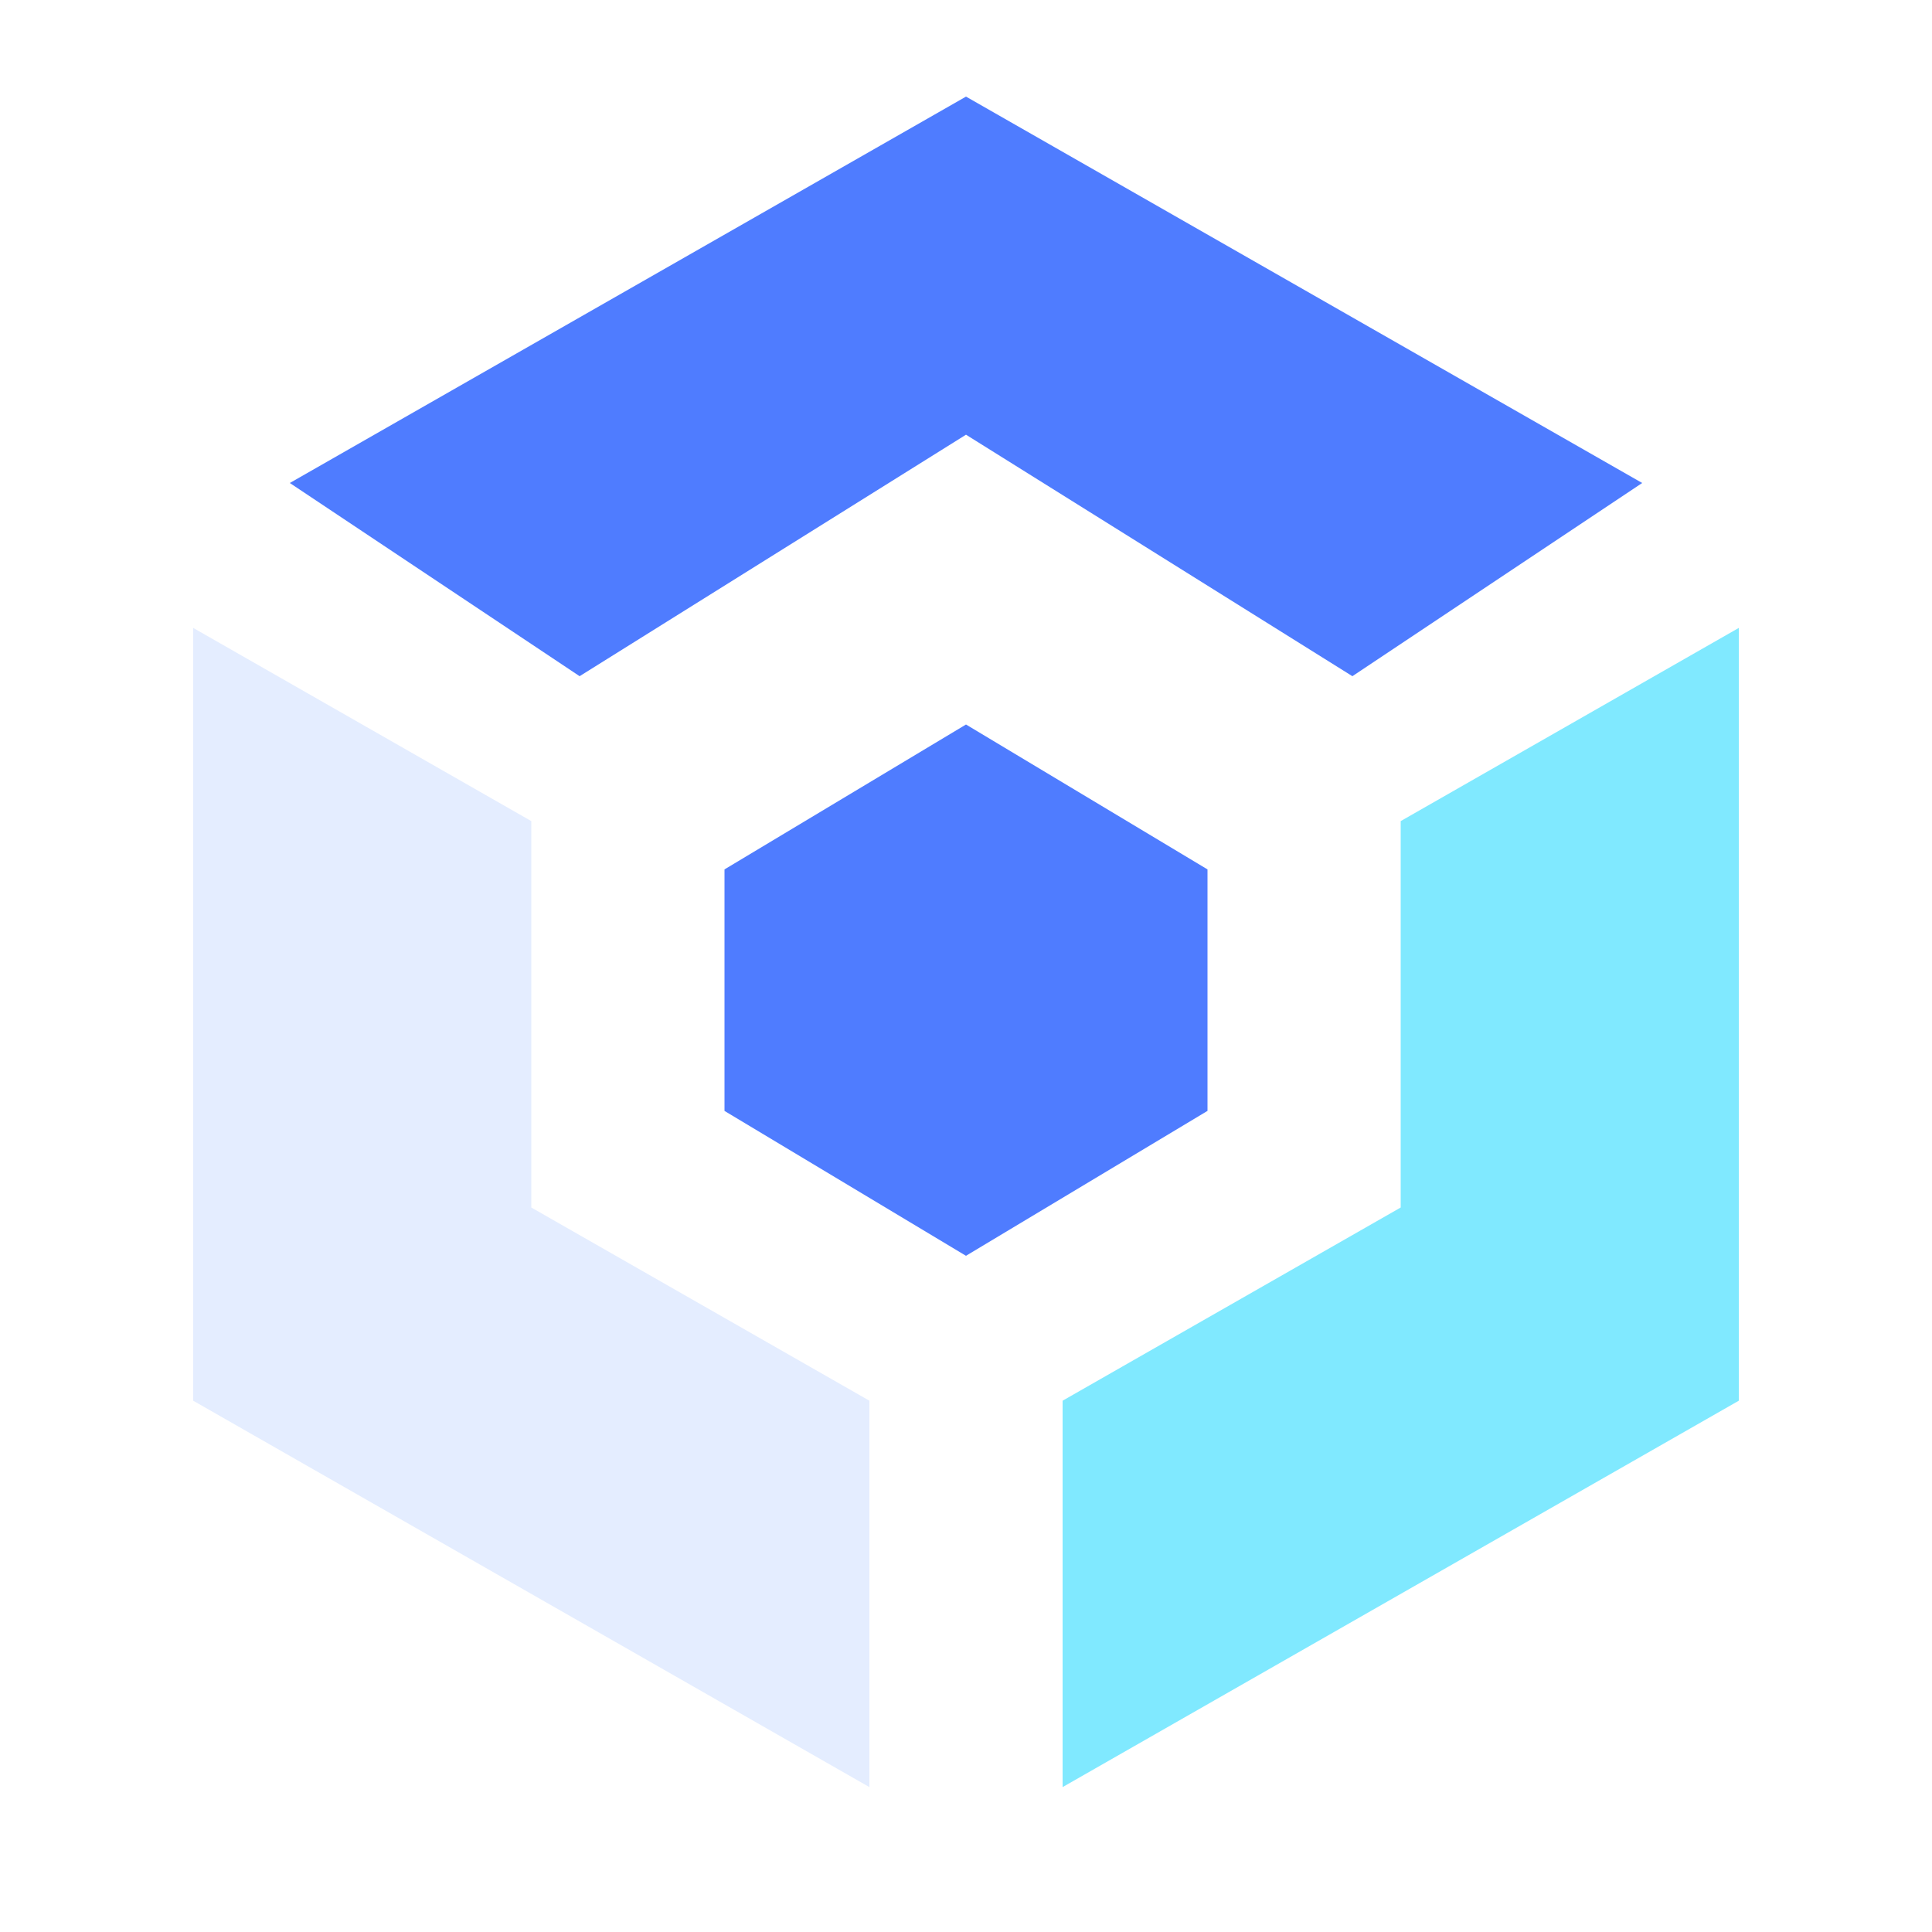
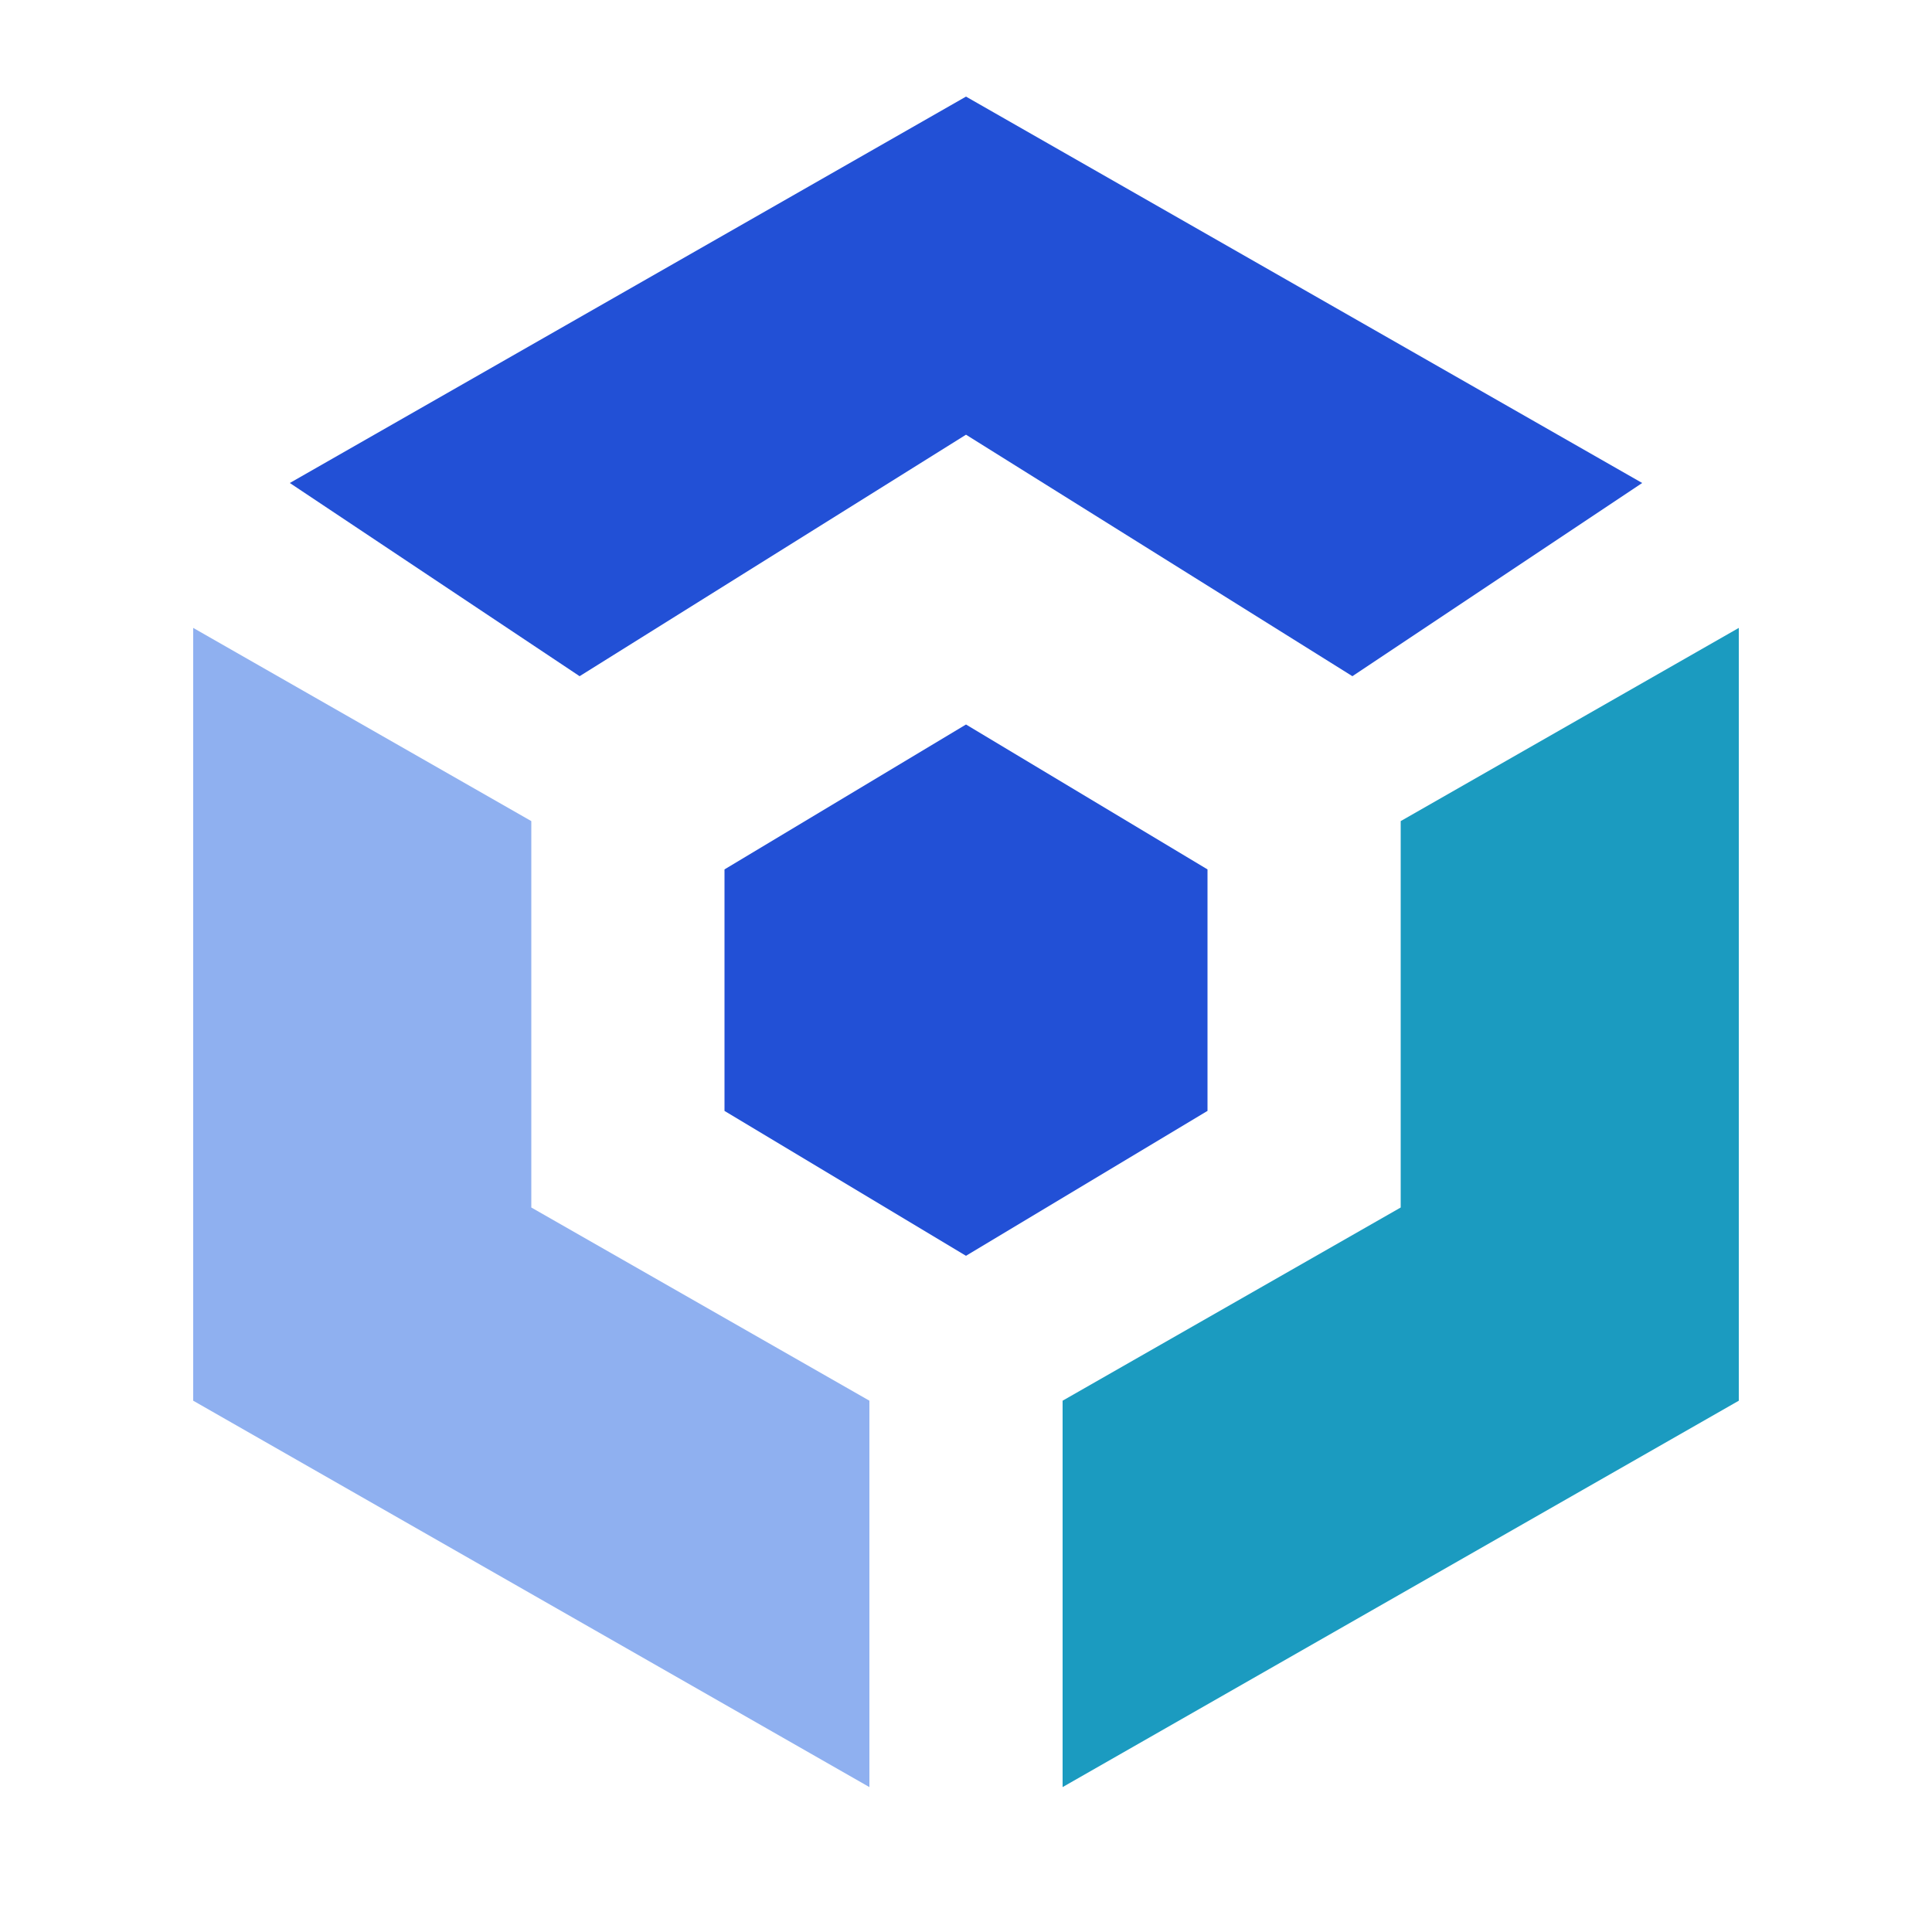
<svg xmlns="http://www.w3.org/2000/svg" viewBox="0 0 40 40">
-   <path d="M20 2 34 10 28 14 20 9 12 14 6 10 20 2Z" fill="#4f7cff" />
-   <path d="M36 13v16l-14 8v-8l7-4v-8l7-4Z" fill="#80e9ff" />
-   <path d="M18 37 4 29V13l7 4v8l7 4v8Z" fill="#e4edff" />
-   <path d="m20 15 5 3v5l-5 3-5-3v-5l5-3Z" fill="#4f7cff" />
+   <path d="M20 2 34 10 28 14 20 9 12 14 6 10 20 2Z" fill="#2250d6" />
+   <path d="M36 13v16l-14 8v-8l7-4v-8l7-4Z" fill="#1b9bc0" />
+   <path d="M18 37 4 29V13l7 4v8l7 4v8Z" fill="#8fb0f0" />
+   <path d="m20 15 5 3v5l-5 3-5-3v-5l5-3Z" fill="#2250d6" />
</svg>
